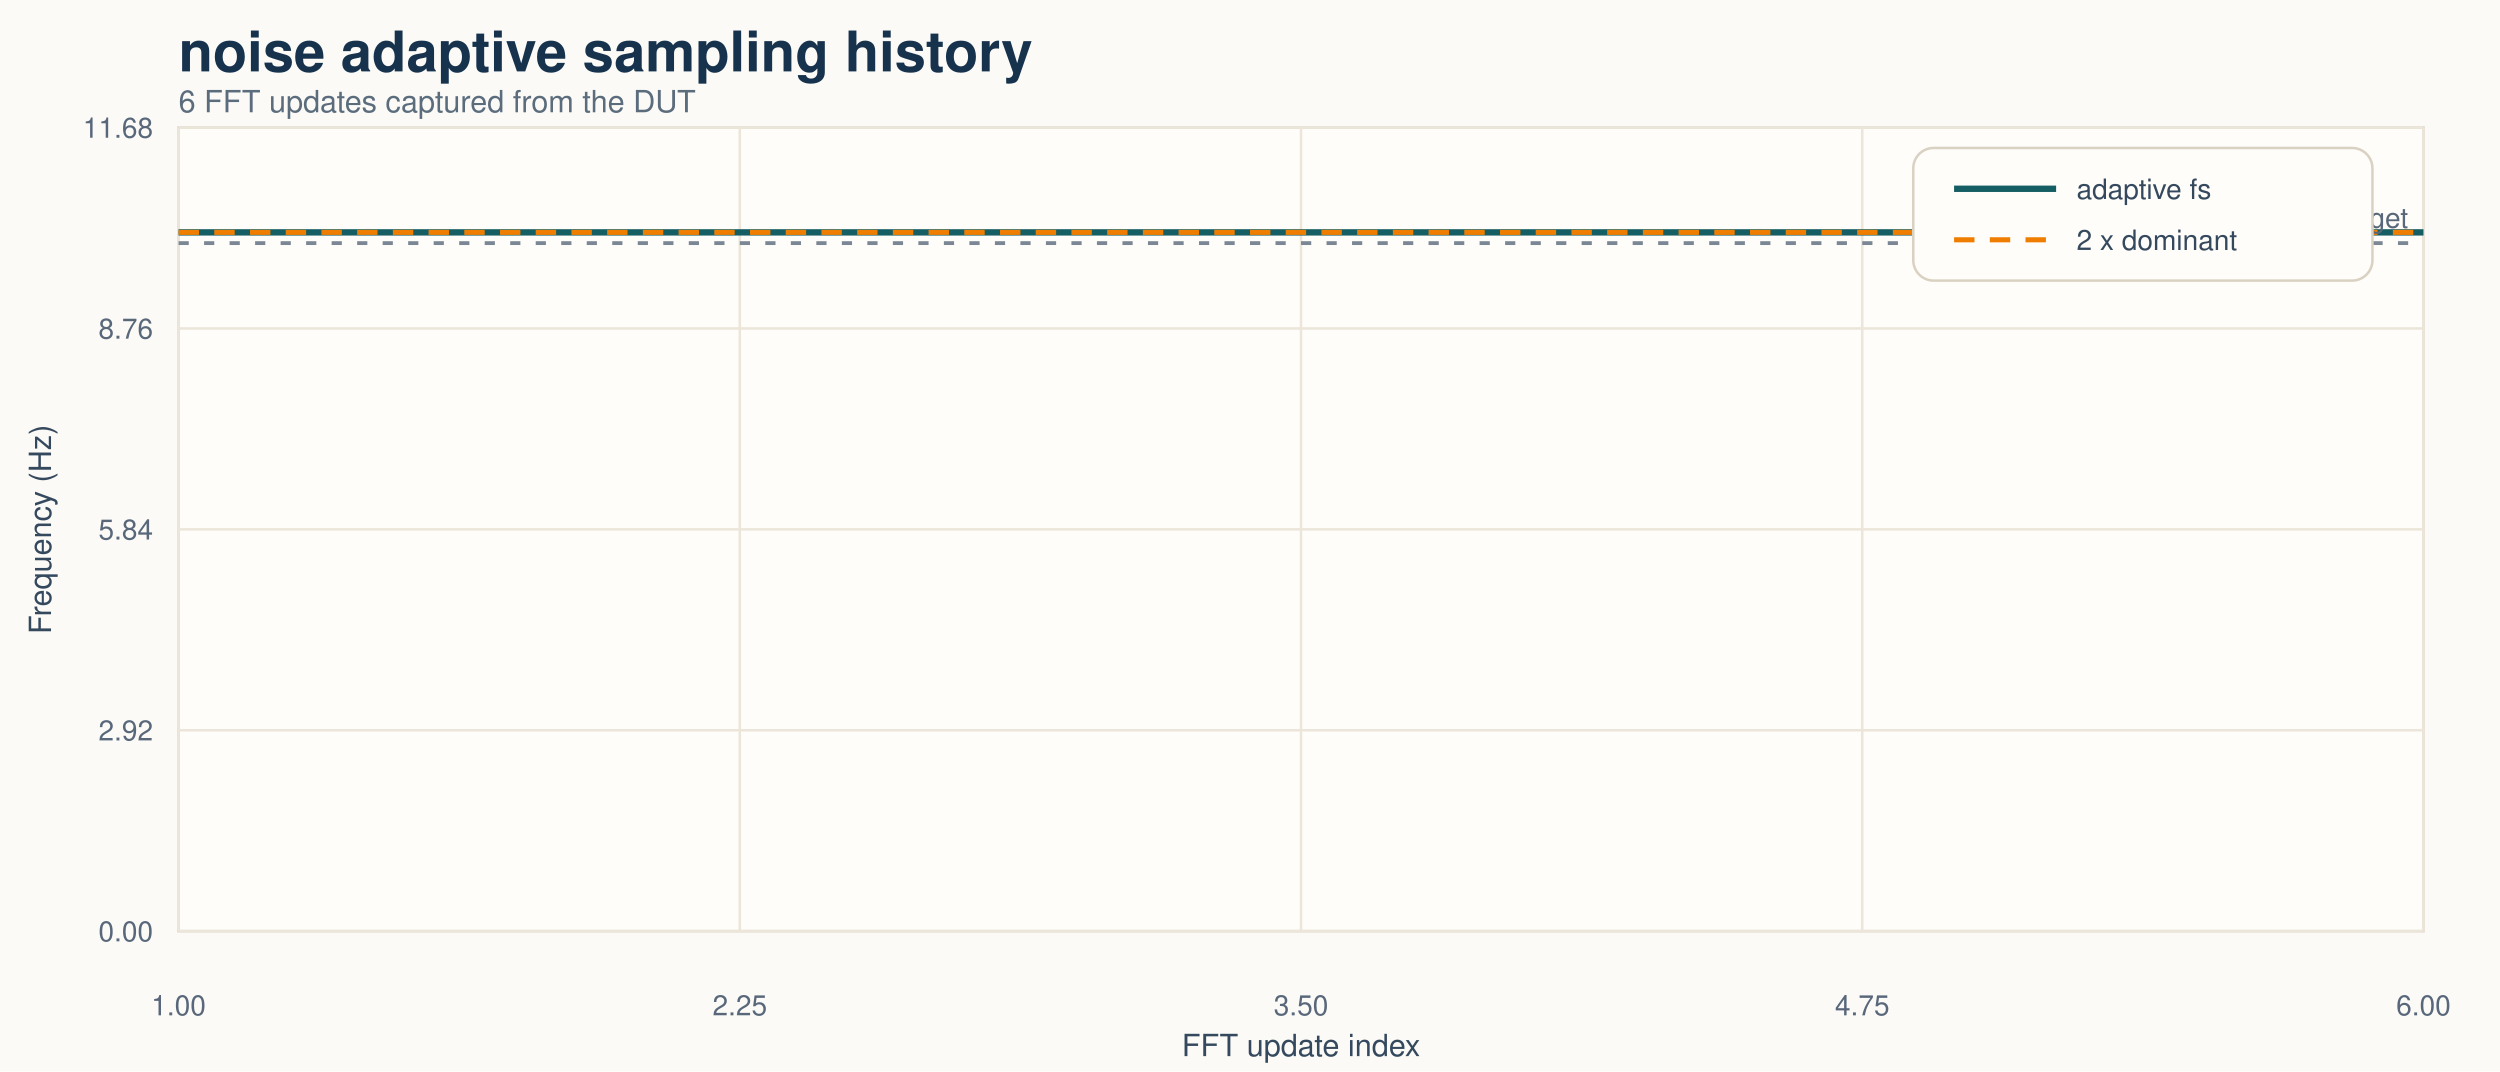
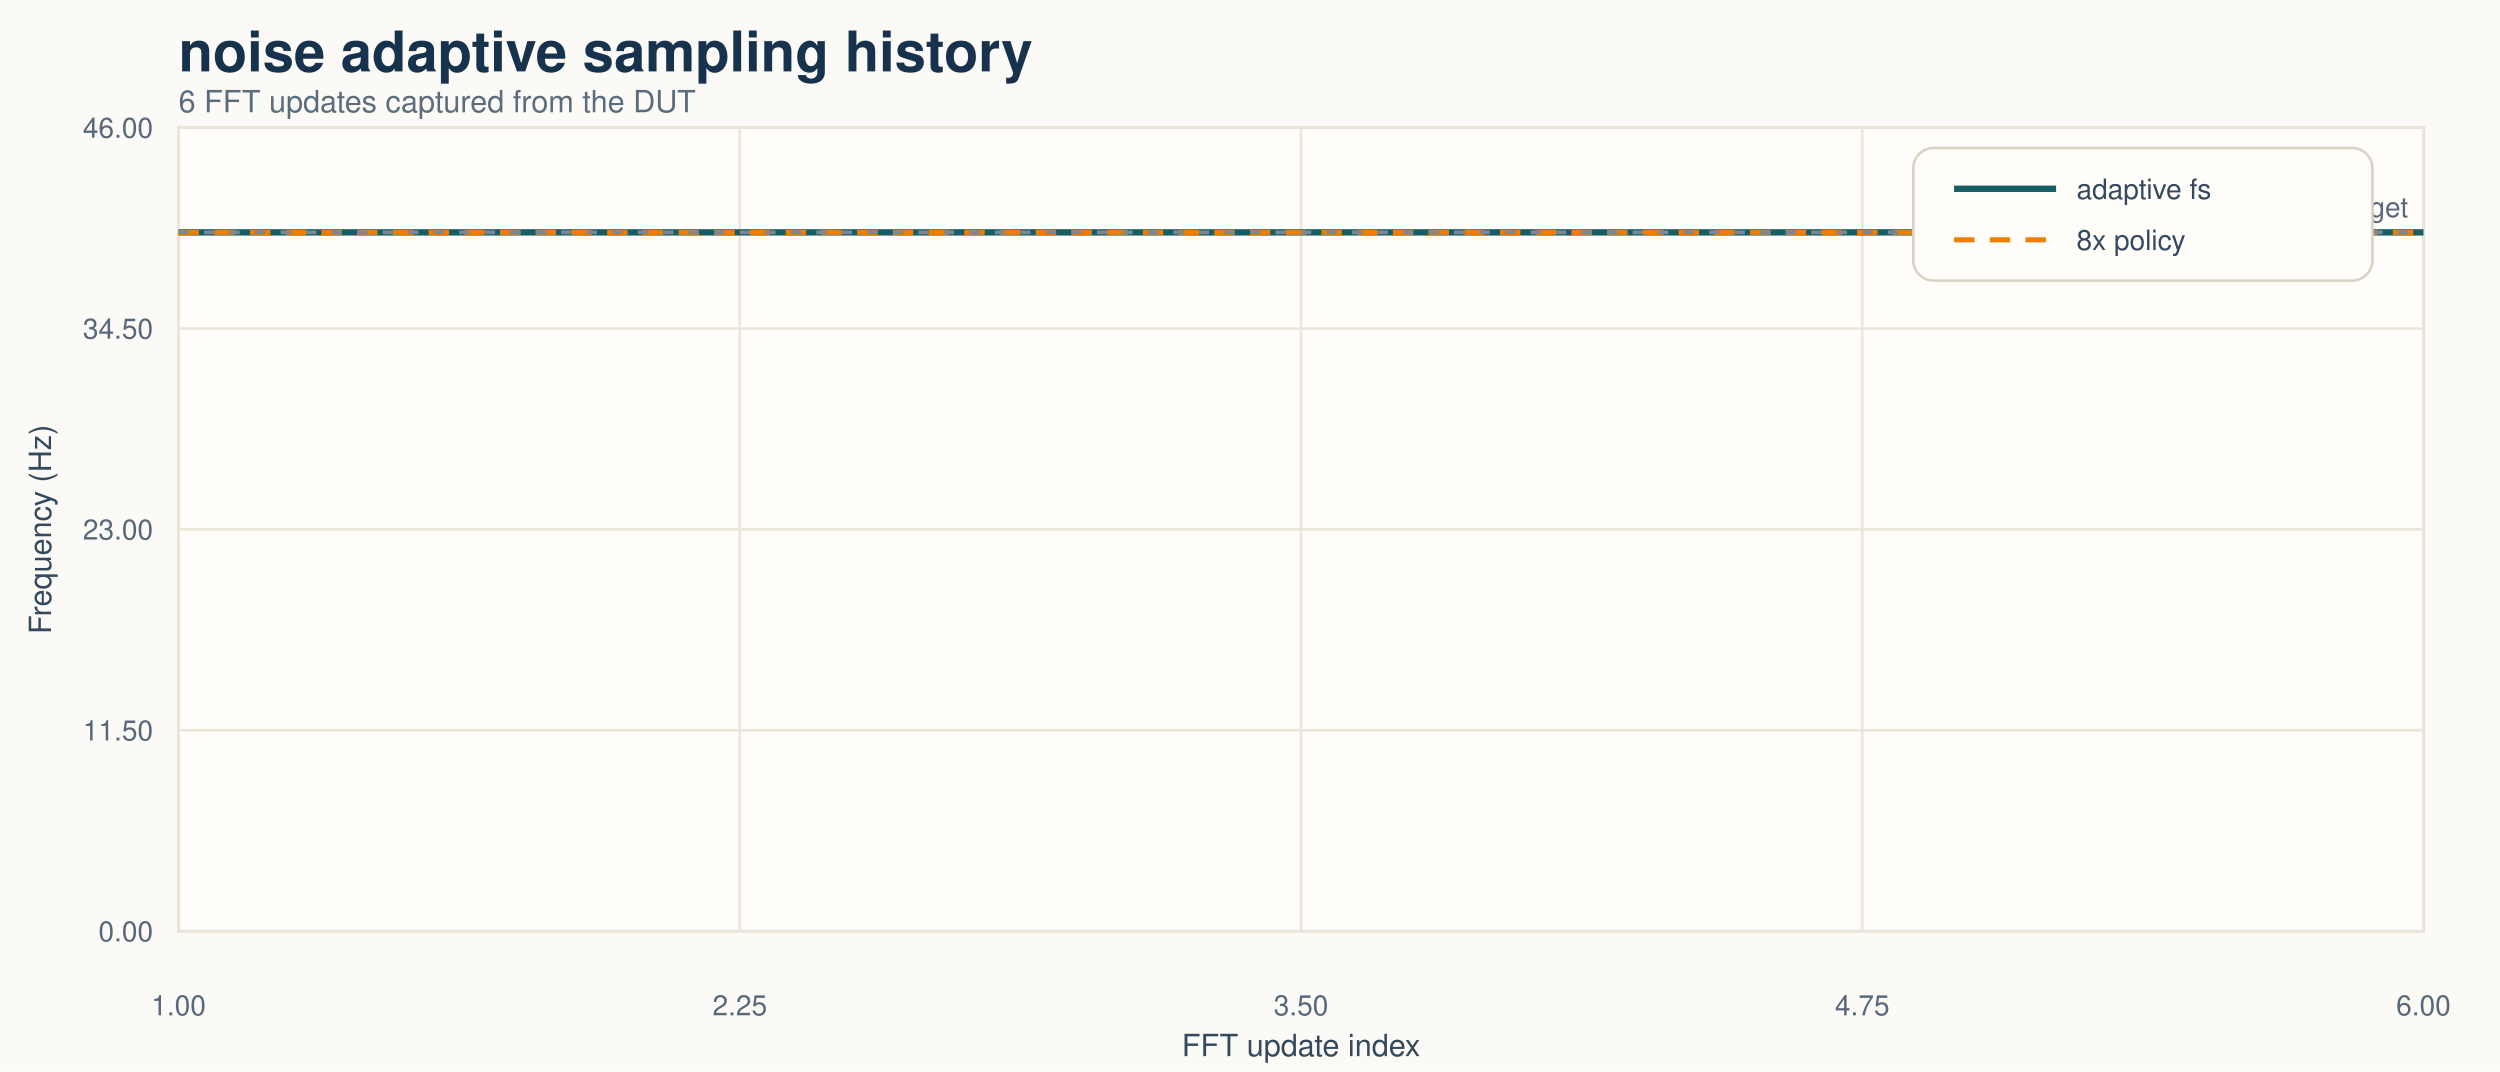
<svg xmlns="http://www.w3.org/2000/svg" width="980" height="420" viewBox="0 0 980 420">
  <rect width="100%" height="100%" fill="#fbfaf6" />
  <text x="70" y="28" font-family="Helvetica, Arial, sans-serif" font-size="22" font-weight="700" fill="#17324d">noise adaptive sampling history</text>
  <text x="70" y="44" font-family="Helvetica, Arial, sans-serif" font-size="12" fill="#5b6c7d">6 FFT updates captured from the DUT</text>
  <rect x="70" y="50" width="880" height="315" fill="#fffdfa" stroke="#d9d2c3" stroke-width="1" />
  <line x1="70.00" y1="50" x2="70.00" y2="365" stroke="#ece6da" stroke-width="1" />
  <text x="70.00" y="398" text-anchor="middle" font-family="Helvetica, Arial, sans-serif" font-size="11" fill="#58677a">1.00</text>
  <line x1="290.00" y1="50" x2="290.00" y2="365" stroke="#ece6da" stroke-width="1" />
  <text x="290.00" y="398" text-anchor="middle" font-family="Helvetica, Arial, sans-serif" font-size="11" fill="#58677a">2.25</text>
  <line x1="510.00" y1="50" x2="510.00" y2="365" stroke="#ece6da" stroke-width="1" />
  <text x="510.00" y="398" text-anchor="middle" font-family="Helvetica, Arial, sans-serif" font-size="11" fill="#58677a">3.50</text>
  <line x1="730.00" y1="50" x2="730.00" y2="365" stroke="#ece6da" stroke-width="1" />
  <text x="730.00" y="398" text-anchor="middle" font-family="Helvetica, Arial, sans-serif" font-size="11" fill="#58677a">4.75</text>
  <line x1="950.00" y1="50" x2="950.00" y2="365" stroke="#ece6da" stroke-width="1" />
  <text x="950.00" y="398" text-anchor="middle" font-family="Helvetica, Arial, sans-serif" font-size="11" fill="#58677a">6.00</text>
  <line x1="70" y1="365.00" x2="950" y2="365.00" stroke="#ece6da" stroke-width="1" />
  <text x="60" y="369.00" text-anchor="end" font-family="Helvetica, Arial, sans-serif" font-size="11" fill="#58677a">0.00</text>
  <line x1="70" y1="286.25" x2="950" y2="286.25" stroke="#ece6da" stroke-width="1" />
-   <text x="60" y="290.25" text-anchor="end" font-family="Helvetica, Arial, sans-serif" font-size="11" fill="#58677a">2.92</text>
+   <text x="60" y="290.25" text-anchor="end" font-family="Helvetica, Arial, sans-serif" font-size="11" fill="#58677a">11.50</text>
  <line x1="70" y1="207.50" x2="950" y2="207.50" stroke="#ece6da" stroke-width="1" />
-   <text x="60" y="211.50" text-anchor="end" font-family="Helvetica, Arial, sans-serif" font-size="11" fill="#58677a">5.84</text>
+   <text x="60" y="211.50" text-anchor="end" font-family="Helvetica, Arial, sans-serif" font-size="11" fill="#58677a">23.00</text>
  <line x1="70" y1="128.75" x2="950" y2="128.75" stroke="#ece6da" stroke-width="1" />
-   <text x="60" y="132.75" text-anchor="end" font-family="Helvetica, Arial, sans-serif" font-size="11" fill="#58677a">8.76</text>
+   <text x="60" y="132.75" text-anchor="end" font-family="Helvetica, Arial, sans-serif" font-size="11" fill="#58677a">34.50</text>
  <line x1="70" y1="50.00" x2="950" y2="50.00" stroke="#ece6da" stroke-width="1" />
-   <text x="60" y="54.00" text-anchor="end" font-family="Helvetica, Arial, sans-serif" font-size="11" fill="#58677a">11.68</text>
+   <text x="60" y="54.00" text-anchor="end" font-family="Helvetica, Arial, sans-serif" font-size="11" fill="#58677a">46.00</text>
  <text x="510.00" y="414" text-anchor="middle" font-family="Helvetica, Arial, sans-serif" font-size="12" fill="#35495e">FFT update index</text>
  <text x="20" y="207.50" text-anchor="middle" font-family="Helvetica, Arial, sans-serif" font-size="12" fill="#35495e" transform="rotate(-90 20 207.50)">Frequency (Hz)</text>
  <polyline fill="none" stroke="#155e63" stroke-width="2.5" points="70.00,91.09 246.00,91.09 422.00,91.09 598.00,91.09 774.00,91.09 950.00,91.09" />
  <polyline fill="none" stroke="#ef7d00" stroke-width="2" stroke-dasharray="8 6" points="70.00,91.09 246.00,91.09 422.00,91.09 598.00,91.09 774.00,91.09 950.00,91.09" />
-   <line x1="70" y1="95.30" x2="950" y2="95.30" stroke="#7b8794" stroke-dasharray="4 6" stroke-width="1.5" />
-   <text x="944" y="89.30" text-anchor="end" font-family="Helvetica, Arial, sans-serif" font-size="11" fill="#58677a">10 Hz target</text>
+   <line x1="70" y1="91.09" x2="950" y2="91.09" stroke="#7b8794" stroke-dasharray="4 6" stroke-width="1.5" />
+   <text x="944" y="85.09" text-anchor="end" font-family="Helvetica, Arial, sans-serif" font-size="11" fill="#58677a">40 Hz target</text>
  <rect x="750" y="58" width="180" height="52" rx="8" fill="#fffdfa" stroke="#d9d2c3" />
  <line x1="766" y1="74" x2="806" y2="74" stroke="#155e63" stroke-width="2.5" />
  <text x="814" y="78" font-family="Helvetica, Arial, sans-serif" font-size="11" fill="#35495e">adaptive fs</text>
  <line x1="766" y1="94" x2="806" y2="94" stroke="#ef7d00" stroke-width="2" stroke-dasharray="8 6" />
-   <text x="814" y="98" font-family="Helvetica, Arial, sans-serif" font-size="11" fill="#35495e">2 x dominant</text>
+   <text x="814" y="98" font-family="Helvetica, Arial, sans-serif" font-size="11" fill="#35495e">8x policy</text>
</svg>
